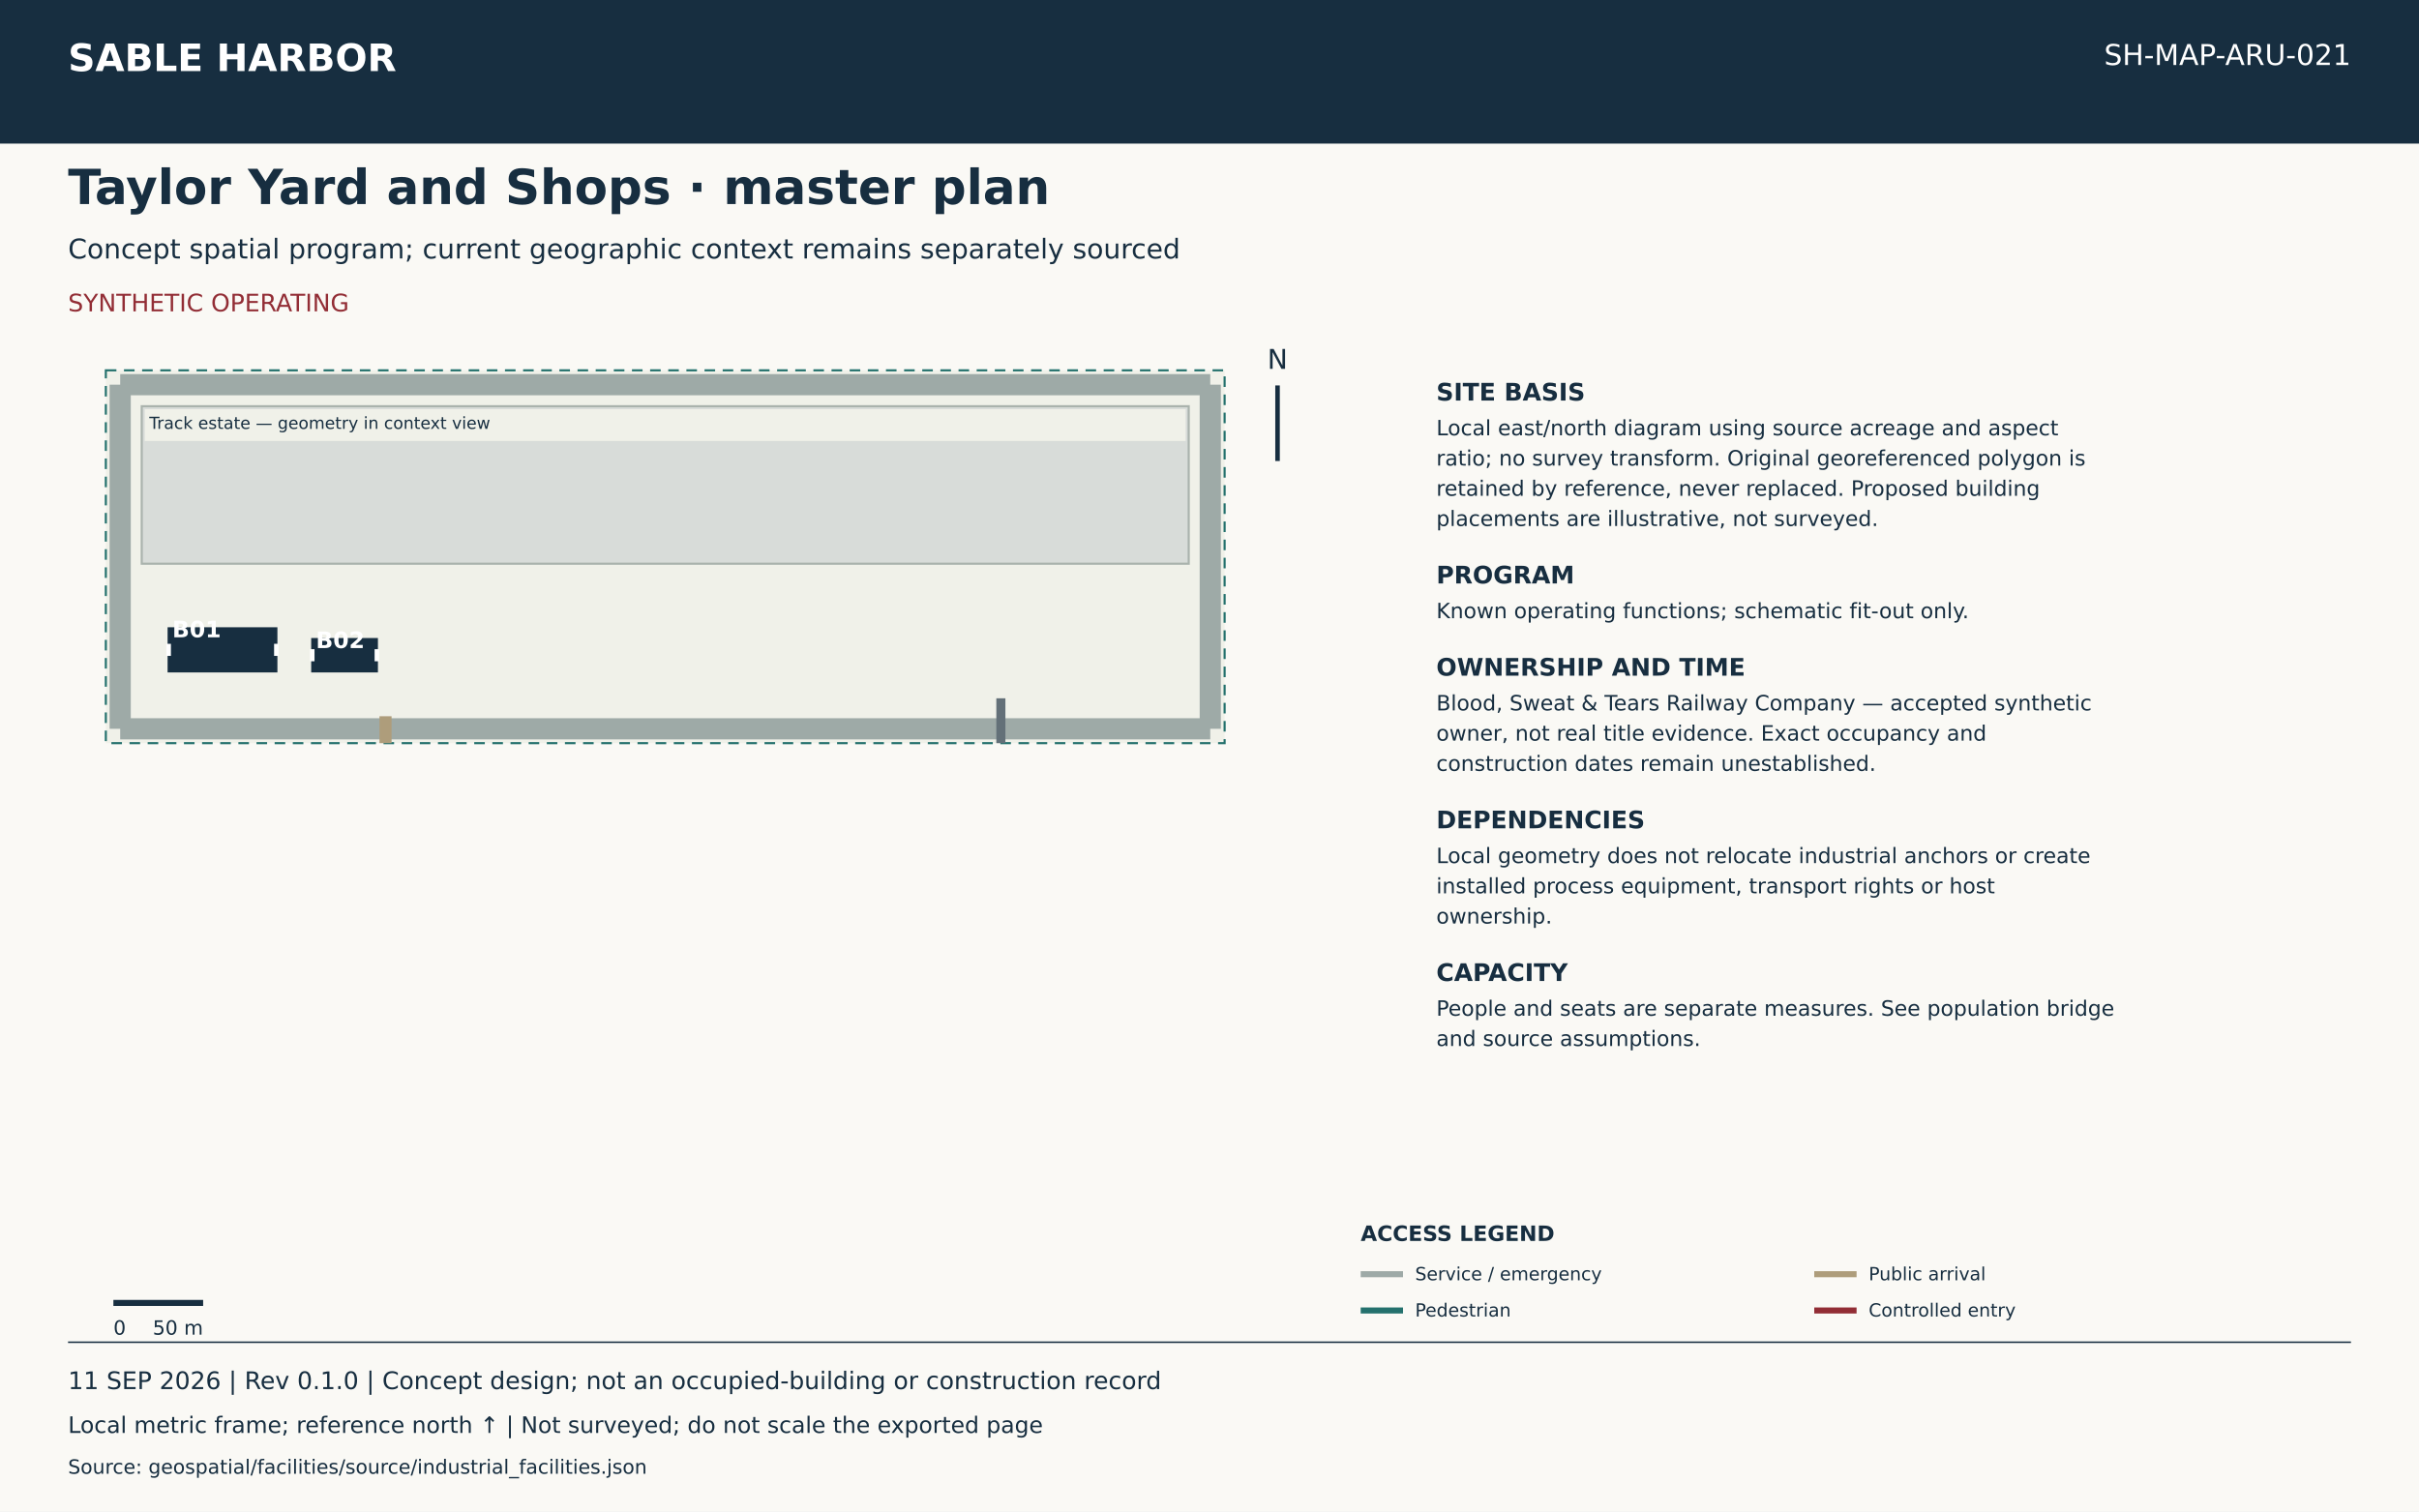
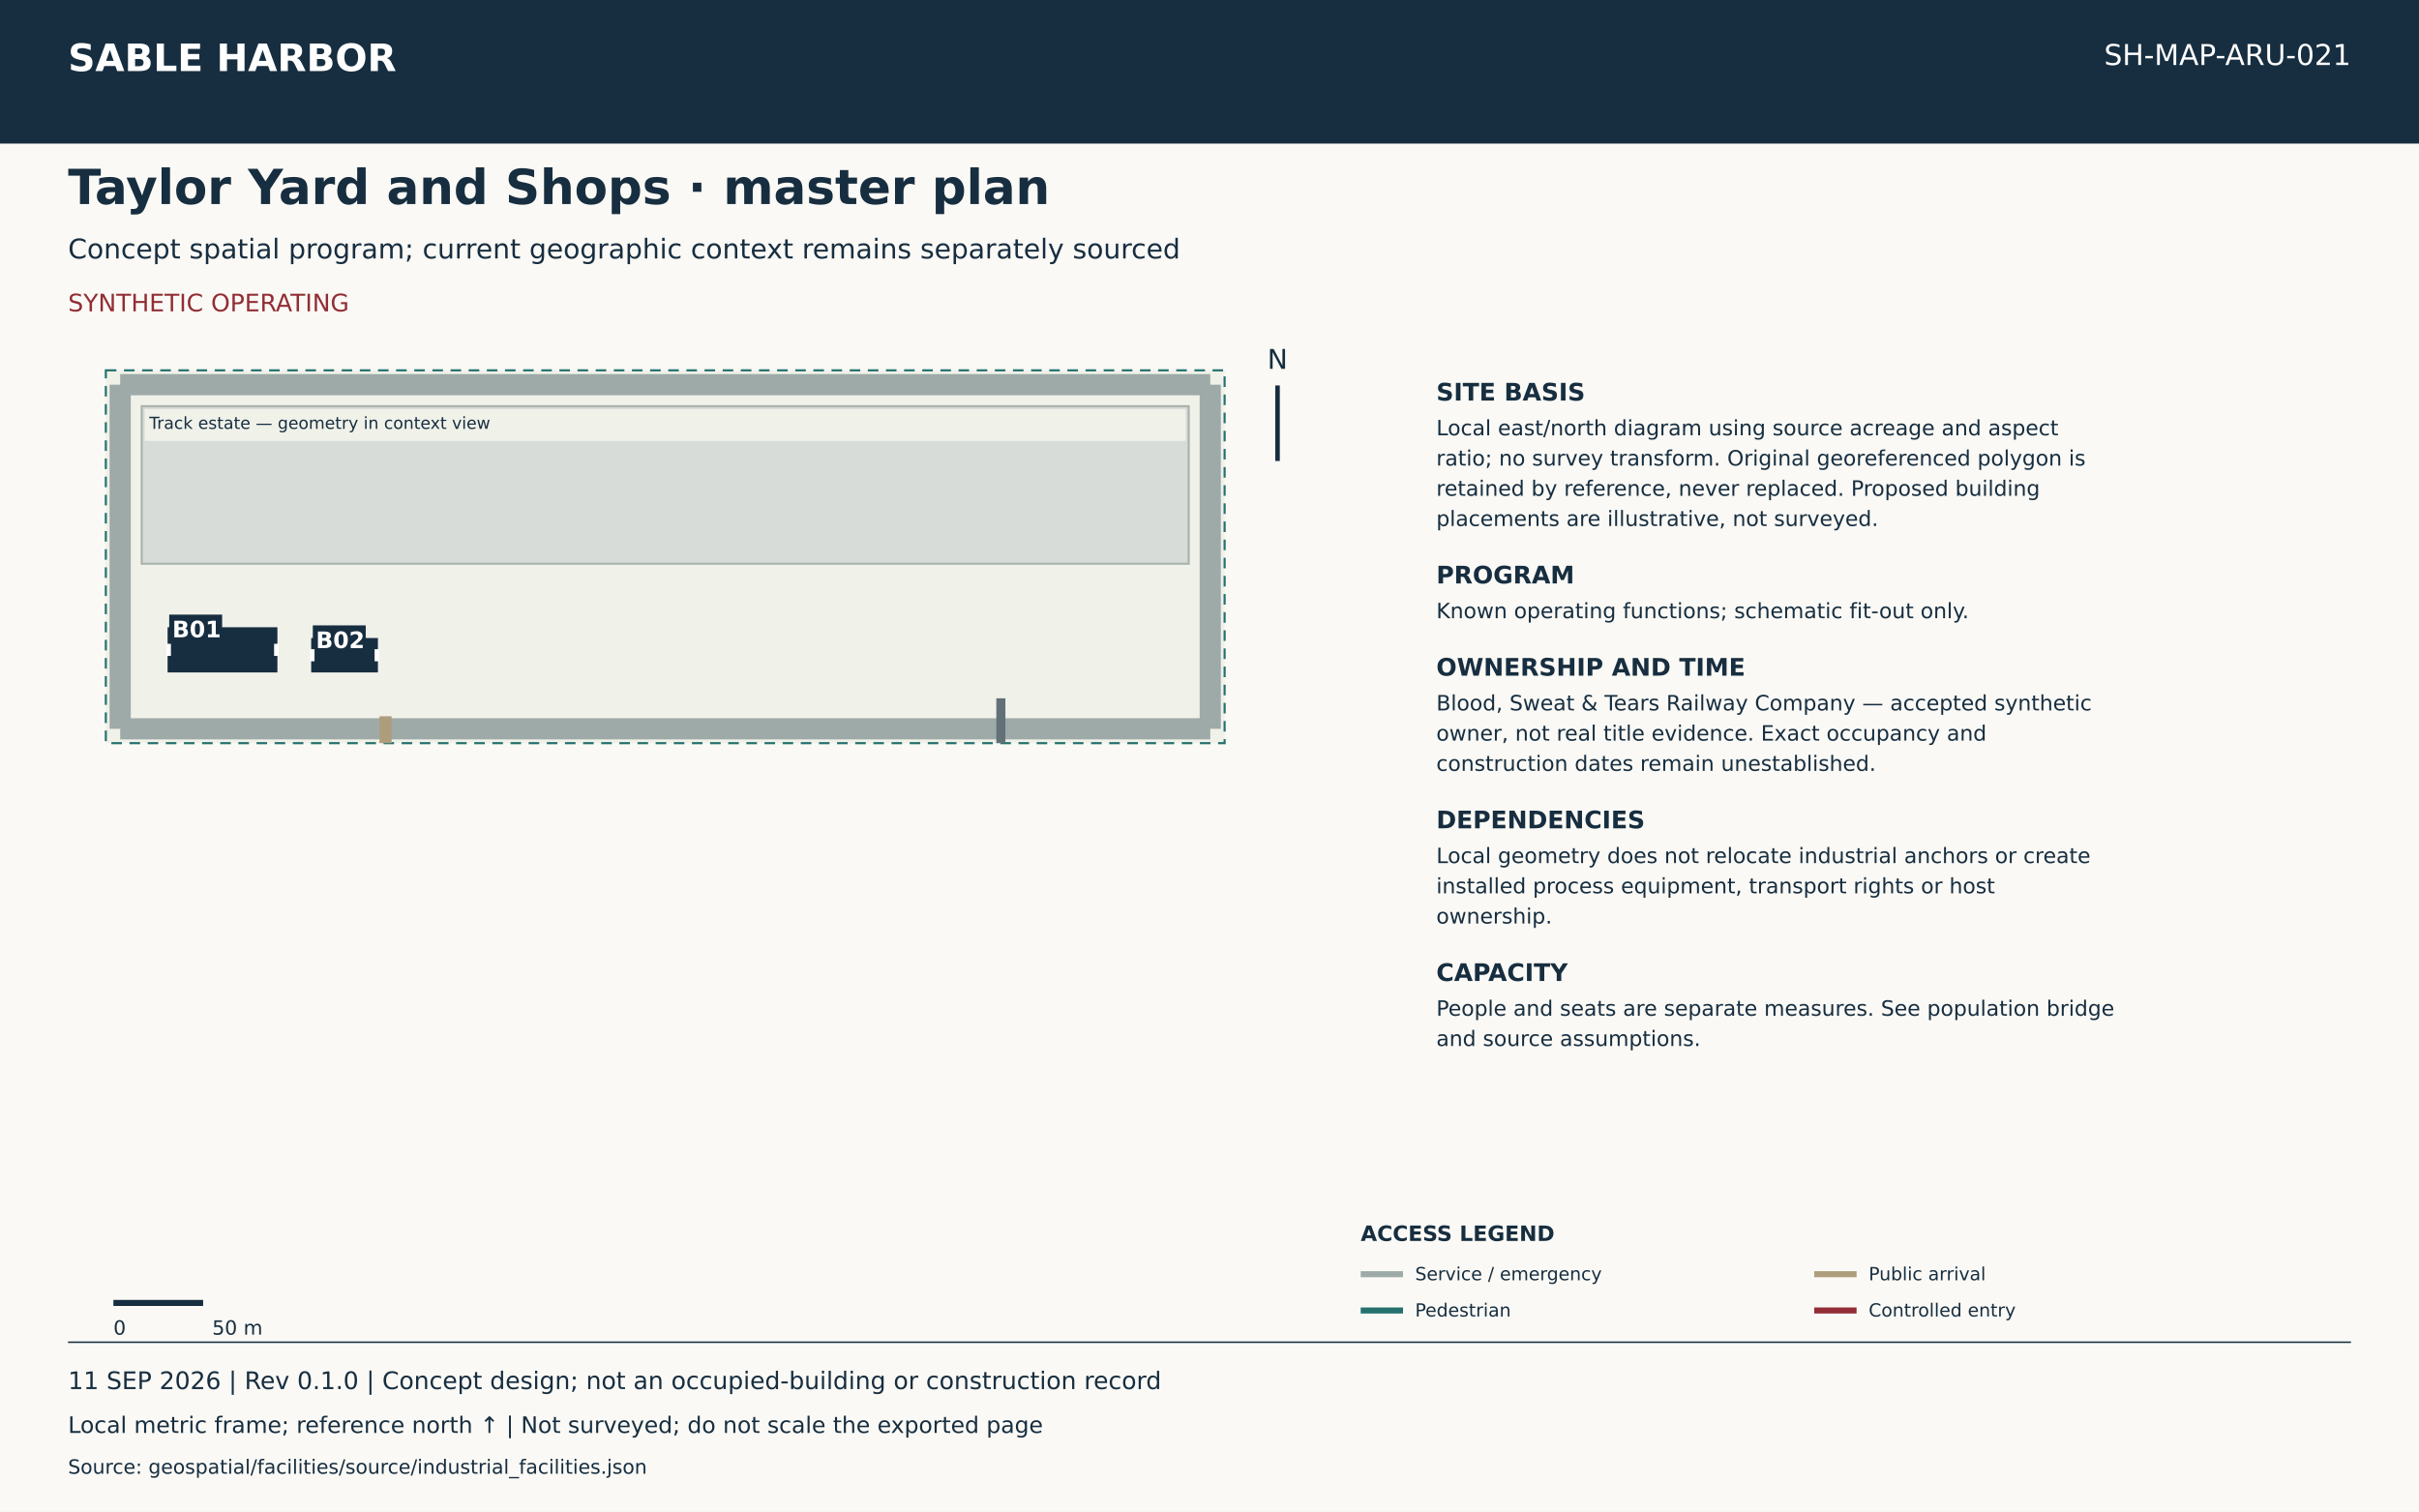
<svg xmlns="http://www.w3.org/2000/svg" width="1600" height="1000" viewBox="0 0 1600 1000">
  <style>text{font-family:DejaVu Sans,sans-serif;fill:#172e40} .muted{fill:#637078}</style>
  <rect x="0" y="0" width="1600" height="1000" fill="#faf9f5" stroke="none" stroke-width="1" />
  <rect x="0" y="0" width="1600" height="95" fill="#172e40" stroke="none" stroke-width="1" />
  <text x="45" y="47" font-size="25" font-weight="bold" text-anchor="start" style="fill:white">SABLE HARBOR</text>
  <text x="1555" y="43" font-size="19" font-weight="normal" text-anchor="end" style="fill:white">SH-MAP-ARU-021</text>
  <text x="45" y="135" font-size="32" font-weight="bold" text-anchor="start" style="fill:#172e40">Taylor Yard and Shops · master plan</text>
  <text x="45" y="171" font-size="18" font-weight="normal" text-anchor="start" style="fill:#172e40">Concept spatial program; current geographic context remains separately sourced</text>
  <text x="45" y="206" font-size="16" font-weight="normal" text-anchor="start" style="fill:#922d35">SYNTHETIC OPERATING</text>
  <path d="M45,888 L1555,888" fill="none" stroke="#172e40" stroke-width="1" />
  <text x="45" y="919" font-size="16" font-weight="normal" text-anchor="start" style="fill:#172e40">11 SEP 2026  |  Rev 0.1.0  |  Concept design; not an occupied-building or construction record</text>
  <text x="45" y="948" font-size="15" font-weight="normal" text-anchor="start" style="fill:#172e40">Local metric frame; reference north ↑  |  Not surveyed; do not scale the exported page</text>
  <text x="45" y="975" font-size="13" font-weight="normal" text-anchor="start" style="fill:#172e40">Source: geospatial/facilities/source/industrial_facilities.json</text>
  <rect x="70" y="245" width="740" height="246.666" fill="#f0f1e9" stroke="#24716d" stroke-width="1.4" stroke-dasharray="7 5" />
  <rect x="93.745" y="268.745" width="692.511" height="104.198" fill="#d8dcd9" stroke="#aab3ad" stroke-width="1.4" />
  <path d="M79.498,482.168 L800.502,482.168" fill="none" stroke="#9eaaa7" stroke-width="14" />
  <path d="M800.502,482.168 L800.502,254.498" fill="none" stroke="#9eaaa7" stroke-width="14" />
  <path d="M800.502,254.498 L79.498,254.498" fill="none" stroke="#9eaaa7" stroke-width="14" />
  <path d="M79.498,254.498 L79.498,482.168" fill="none" stroke="#9eaaa7" stroke-width="14" />
  <path d="M255,491.666 L255,473.858" fill="none" stroke="#ae9d7b" stroke-width="8" />
  <path d="M662,491.666 L662,461.985" fill="none" stroke="#637078" stroke-width="6" />
  <rect x="95.745" y="270.745" width="688.511" height="21" fill="#f0f1e9" stroke="none" stroke-width="1" />
  <text x="98.745" y="283.745" font-size="11" font-weight="normal" text-anchor="start" style="fill:#172e40">Track estate — geometry in context view</text>
  <rect x="111.553" y="415.683" width="71.234" height="28.494" fill="#172e40" stroke="#172e40" stroke-width="1.4" />
+   <rect x="111.928" y="406.619" width="35" height="20" fill="#172e40" stroke="none" stroke-width="1" />
  <text x="113.928" y="421.619" font-size="15" font-weight="bold" text-anchor="start" style="fill:white">B01</text>
  <path d="M111.553,425.93 L111.553,433.93" fill="none" stroke="white" stroke-width="3" />
  <path d="M182.788,425.93 L182.788,433.93" fill="none" stroke="white" stroke-width="3" />
  <rect x="206.532" y="422.807" width="42.74" height="21.37" fill="#172e40" stroke="#172e40" stroke-width="1.4" />
+   <rect x="206.907" y="413.743" width="35" height="20" fill="#172e40" stroke="none" stroke-width="1" />
  <text x="208.907" y="428.743" font-size="15" font-weight="bold" text-anchor="start" style="fill:white">B02</text>
  <path d="M206.532,429.492 L206.532,437.492" fill="none" stroke="white" stroke-width="3" />
  <path d="M249.273,429.492 L249.273,437.492" fill="none" stroke="white" stroke-width="3" />
  <path d="M845,305 L845,255" fill="none" stroke="#172e40" stroke-width="3" />
  <text x="845" y="244" font-size="18" font-weight="normal" text-anchor="middle" style="fill:#172e40">N</text>
  <path d="M75,862 L134.362,862" fill="none" stroke="#172e40" stroke-width="4" />
  <text x="75" y="883" font-size="13" font-weight="normal" text-anchor="start" style="fill:#172e40">0</text>
-   <text x="134.362" y="883" font-size="13" font-weight="normal" text-anchor="end" style="fill:#172e40">50 m</text>
+   <text x="140.362" y="883" font-size="13" font-weight="normal" text-anchor="start" style="fill:#172e40">50 m</text>
  <text x="950" y="265" font-size="16" font-weight="bold" text-anchor="start" style="fill:#172e40">SITE BASIS</text>
  <text x="950" y="288" font-size="14" font-weight="normal" text-anchor="start" style="fill:#172e40">Local east/north diagram using source acreage and aspect</text>
  <text x="950" y="308" font-size="14" font-weight="normal" text-anchor="start" style="fill:#172e40">ratio; no survey transform. Original georeferenced polygon is</text>
  <text x="950" y="328" font-size="14" font-weight="normal" text-anchor="start" style="fill:#172e40">retained by reference, never replaced. Proposed building</text>
  <text x="950" y="348" font-size="14" font-weight="normal" text-anchor="start" style="fill:#172e40">placements are illustrative, not surveyed.</text>
  <text x="950" y="386" font-size="16" font-weight="bold" text-anchor="start" style="fill:#172e40">PROGRAM</text>
  <text x="950" y="409" font-size="14" font-weight="normal" text-anchor="start" style="fill:#172e40">Known operating functions; schematic fit-out only.</text>
  <text x="950" y="447" font-size="16" font-weight="bold" text-anchor="start" style="fill:#172e40">OWNERSHIP AND TIME</text>
  <text x="950" y="470" font-size="14" font-weight="normal" text-anchor="start" style="fill:#172e40">Blood, Sweat &amp; Tears Railway Company — accepted synthetic</text>
  <text x="950" y="490" font-size="14" font-weight="normal" text-anchor="start" style="fill:#172e40">owner, not real title evidence. Exact occupancy and</text>
  <text x="950" y="510" font-size="14" font-weight="normal" text-anchor="start" style="fill:#172e40">construction dates remain unestablished.</text>
  <text x="950" y="548" font-size="16" font-weight="bold" text-anchor="start" style="fill:#172e40">DEPENDENCIES</text>
  <text x="950" y="571" font-size="14" font-weight="normal" text-anchor="start" style="fill:#172e40">Local geometry does not relocate industrial anchors or create</text>
  <text x="950" y="591" font-size="14" font-weight="normal" text-anchor="start" style="fill:#172e40">installed process equipment, transport rights or host</text>
  <text x="950" y="611" font-size="14" font-weight="normal" text-anchor="start" style="fill:#172e40">ownership.</text>
  <text x="950" y="649" font-size="16" font-weight="bold" text-anchor="start" style="fill:#172e40">CAPACITY</text>
  <text x="950" y="672" font-size="14" font-weight="normal" text-anchor="start" style="fill:#172e40">People and seats are separate measures. See population bridge</text>
  <text x="950" y="692" font-size="14" font-weight="normal" text-anchor="start" style="fill:#172e40">and source assumptions.</text>
  <text x="900" y="821" font-size="14" font-weight="bold" text-anchor="start" style="fill:#172e40">ACCESS LEGEND</text>
  <path d="M900,843 L928,843" fill="none" stroke="#9eaaa7" stroke-width="4" />
  <text x="936" y="847" font-size="12" font-weight="normal" text-anchor="start" style="fill:#172e40">Service / emergency</text>
  <path d="M1200,843 L1228,843" fill="none" stroke="#ae9d7b" stroke-width="4" />
  <text x="1236" y="847" font-size="12" font-weight="normal" text-anchor="start" style="fill:#172e40">Public arrival</text>
  <path d="M900,867 L928,867" fill="none" stroke="#24716d" stroke-width="4" />
  <text x="936" y="871" font-size="12" font-weight="normal" text-anchor="start" style="fill:#172e40">Pedestrian</text>
  <path d="M1200,867 L1228,867" fill="none" stroke="#922d35" stroke-width="4" />
  <text x="1236" y="871" font-size="12" font-weight="normal" text-anchor="start" style="fill:#172e40">Controlled entry</text>
</svg>
